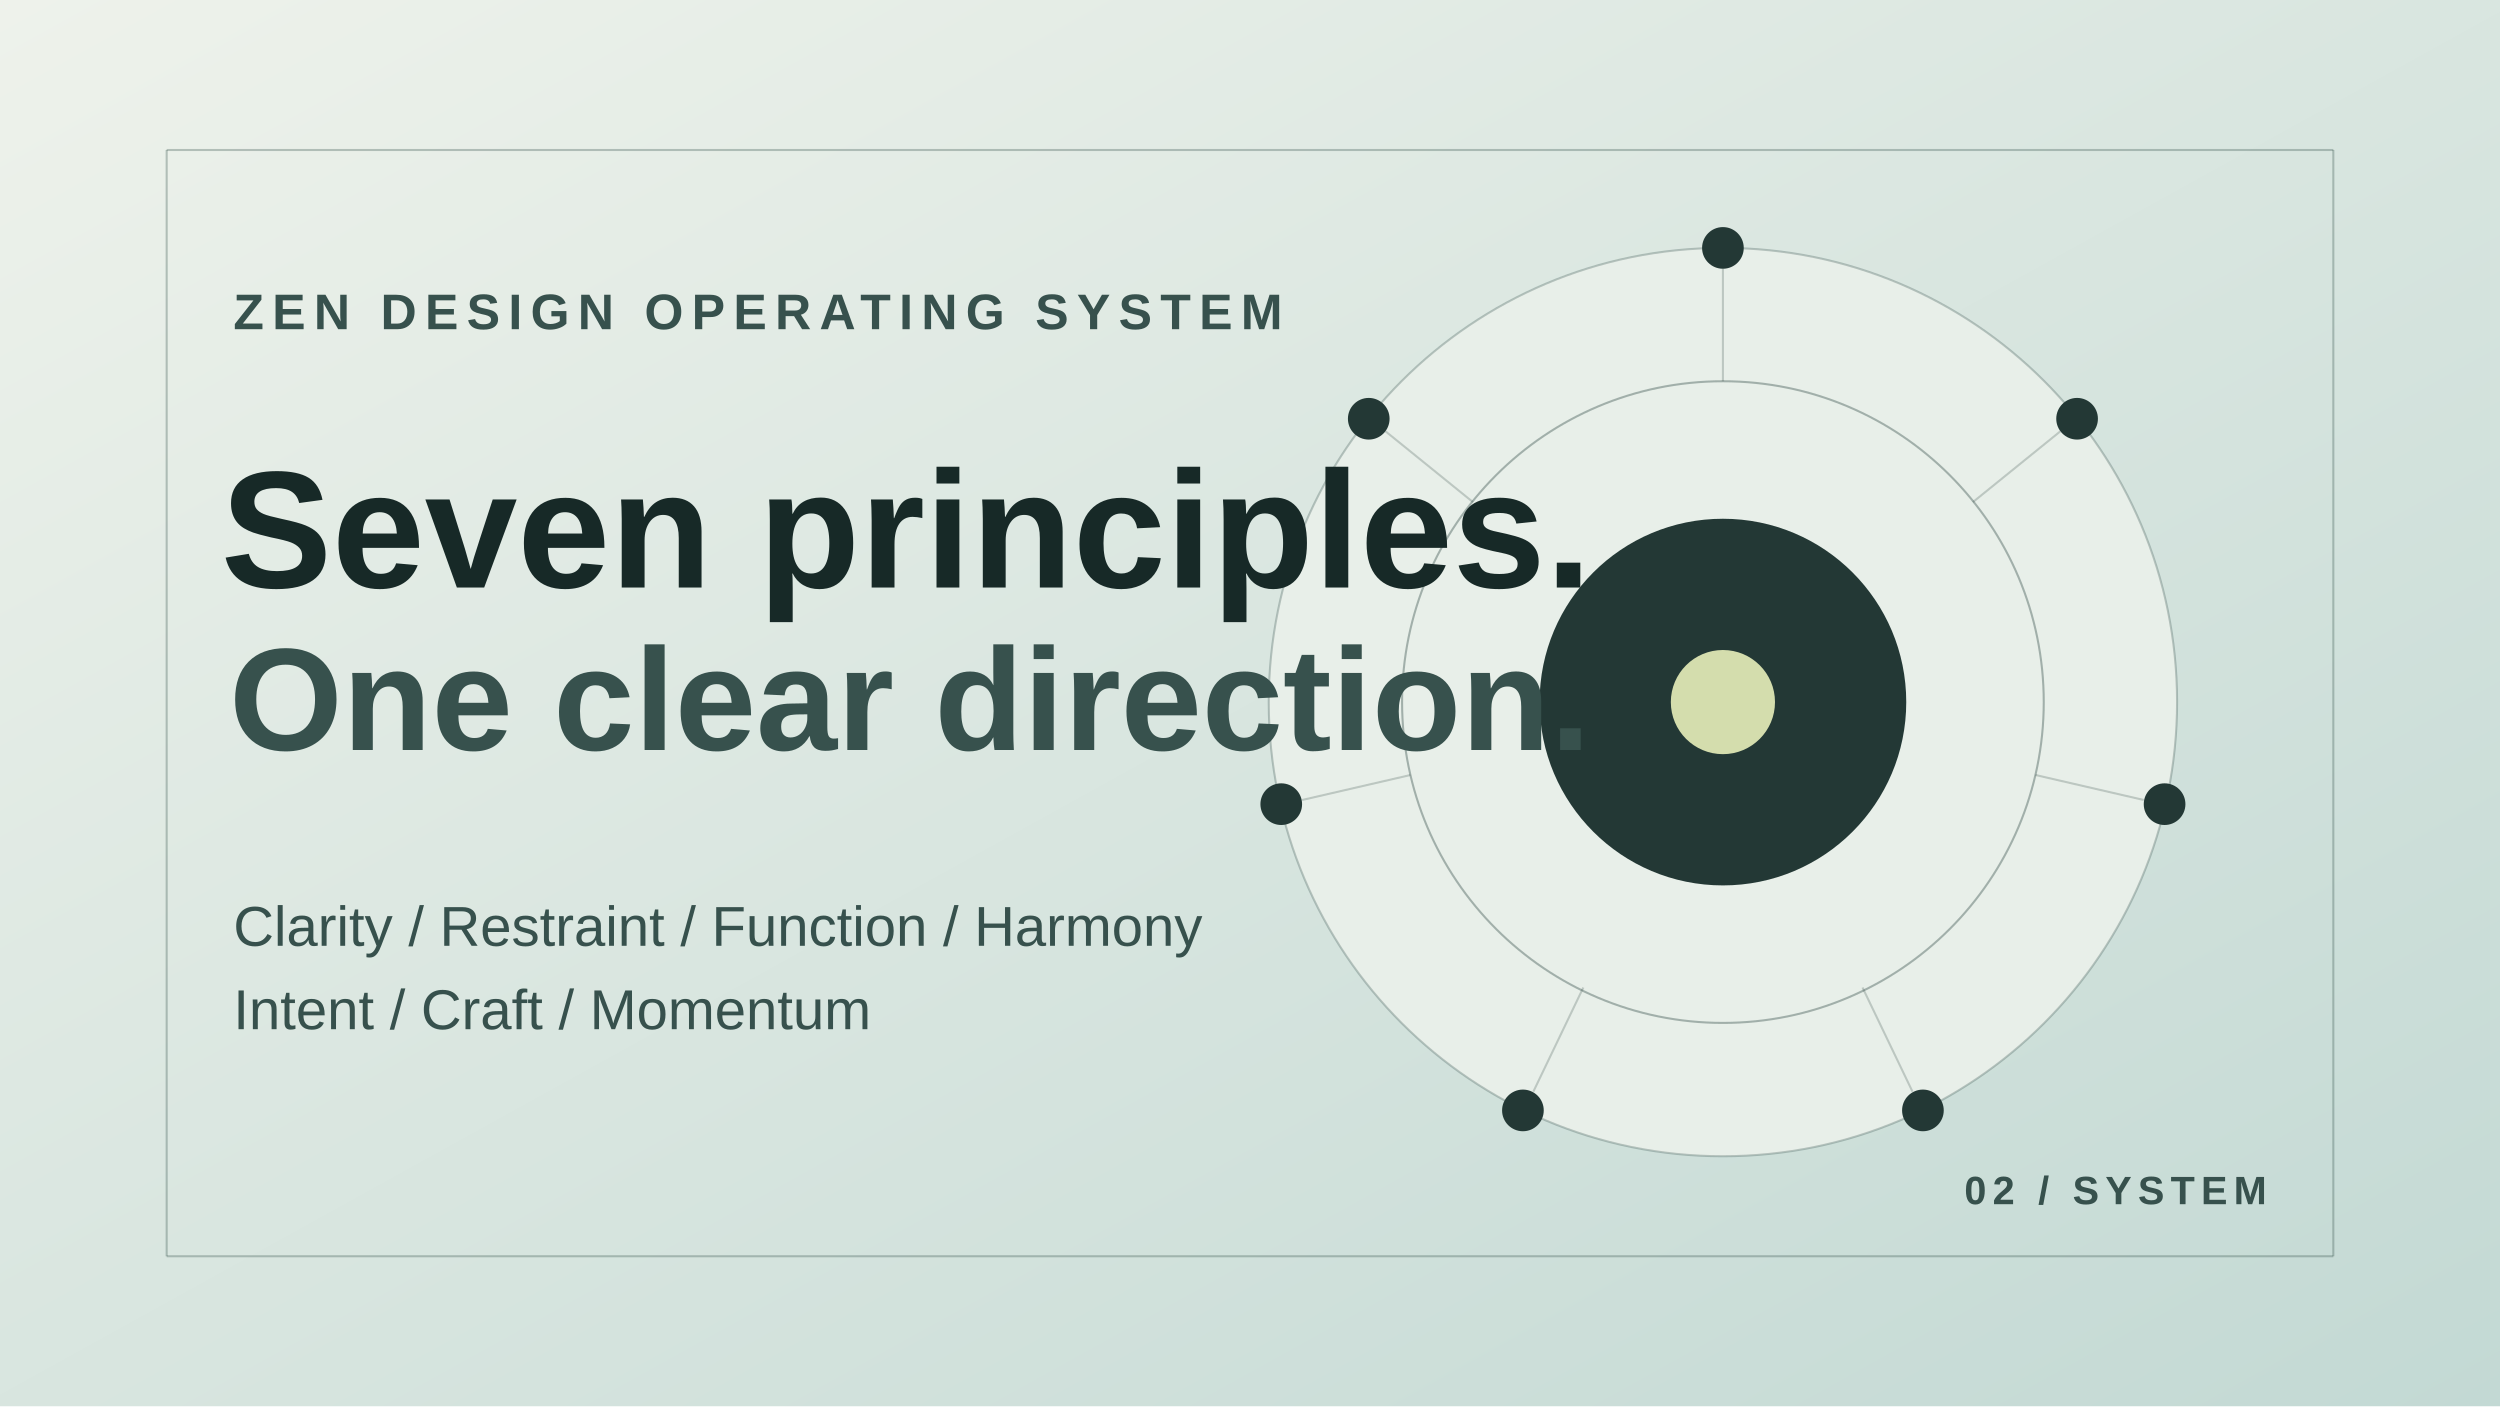
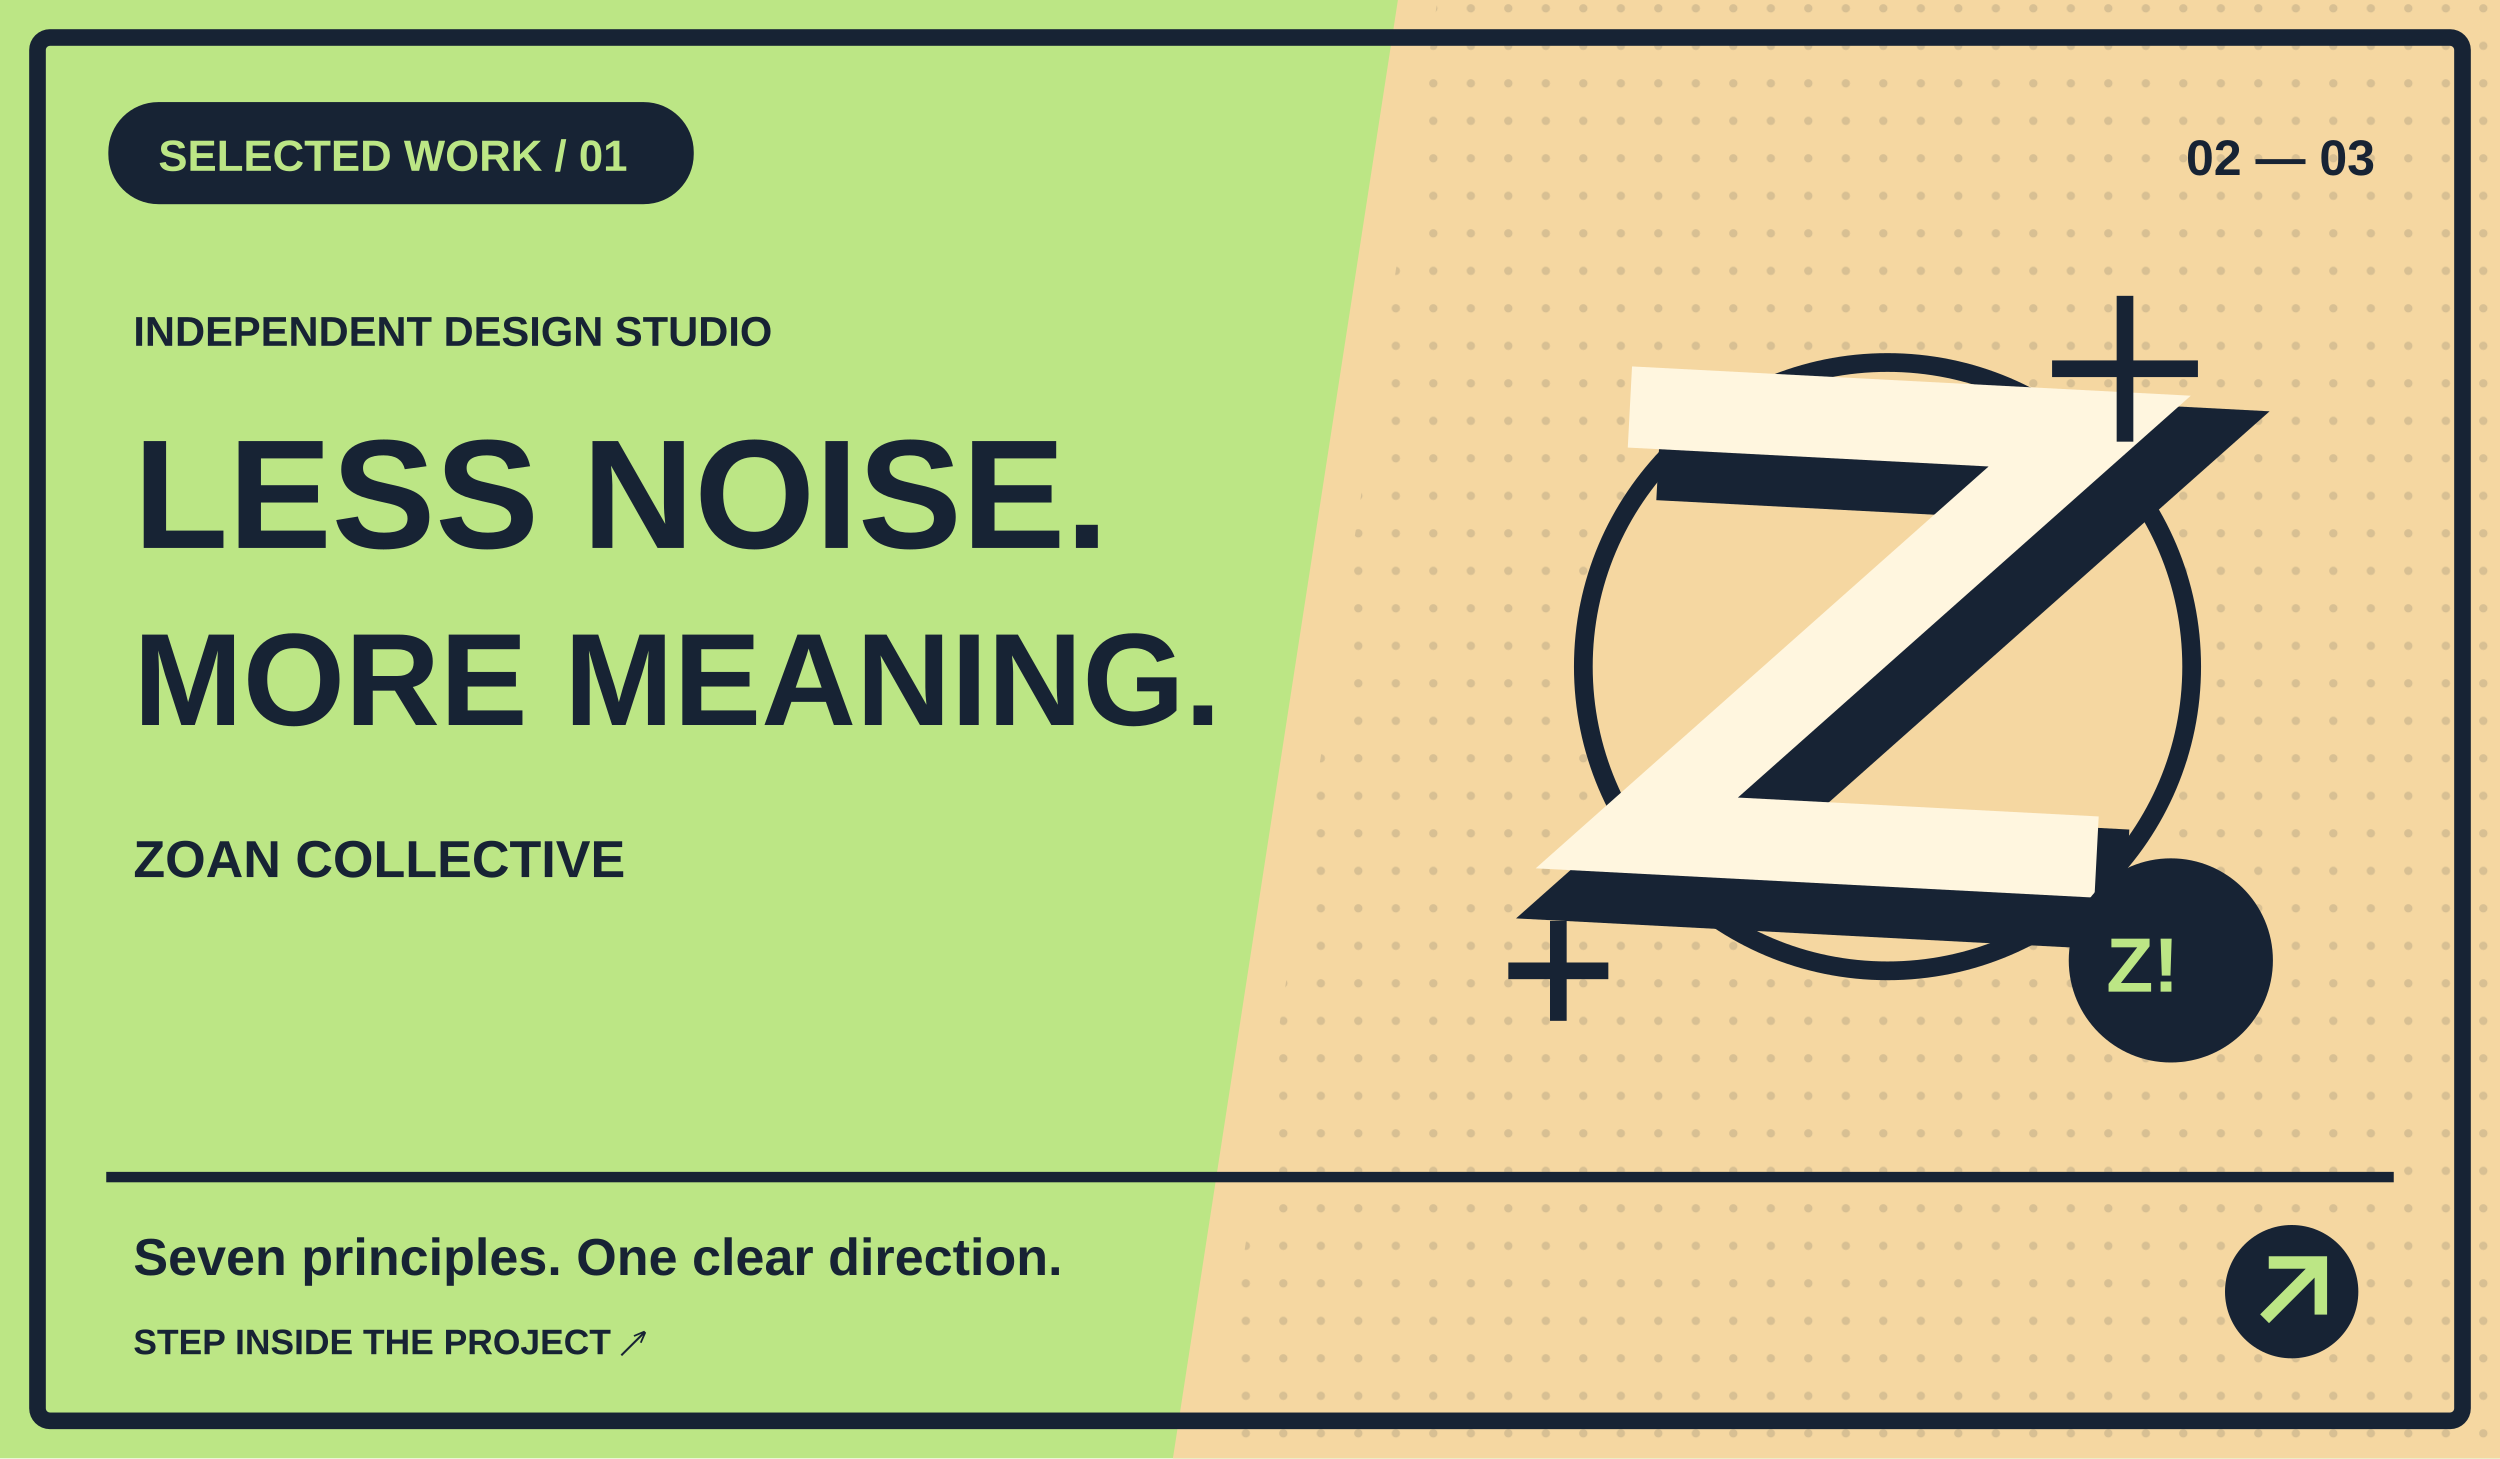
- <svg xmlns="http://www.w3.org/2000/svg" width="1200" height="675" viewBox="0 0 1200 675">
+ <svg xmlns="http://www.w3.org/2000/svg" width="1200" height="700" viewBox="0 0 1200 700">
  <defs>
-     <linearGradient id="zoanB" x1="0" y1="0" x2="1" y2="1">
-       <stop offset="0" stop-color="#eef2eb" />
-       <stop offset="1" stop-color="#c3d9d4" />
-     </linearGradient>
+     <pattern id="dots" width="18" height="18" patternUnits="userSpaceOnUse">
+       <circle cx="4" cy="4" r="2" fill="#172334" opacity=".13" />
+     </pattern>
  </defs>
-   <rect width="1200" height="675" fill="url(#zoanB)" />
-   <path d="M80 72H1120M80 603H1120" stroke="#37514d" stroke-opacity="0.32" />
-   <path d="M80 72V603M1120 72V603" stroke="#37514d" stroke-opacity="0.32" />
-   <g transform="translate(827 337)">
-     <circle r="218" fill="#e8efe9" stroke="#37514d" stroke-opacity="0.3" />
-     <circle r="154" fill="none" stroke="#37514d" stroke-opacity="0.4" />
-     <circle r="88" fill="#233835" />
-     <circle r="25" fill="#d4ddad" />
-     <g fill="#233835">
-       <circle cx="0" cy="-218" r="10" />
-       <circle cx="170" cy="-136" r="10" />
-       <circle cx="212" cy="49" r="10" />
-       <circle cx="96" cy="196" r="10" />
-       <circle cx="-96" cy="196" r="10" />
-       <circle cx="-212" cy="49" r="10" />
-       <circle cx="-170" cy="-136" r="10" />
-     </g>
-     <g stroke="#233835" stroke-opacity="0.22">
-       <path d="M0-208V-154M162-130L120-96M202 47L150 35M91 187L67 137M-91 187L-67 137M-202 47L-150 35M-162-130L-120-96" />
-     </g>
+   <rect width="1200" height="700" fill="#bce685" />
+   <path d="M671 0h529v700H563z" fill="#f5d7a1" />
+   <path d="M690 0h510v700H582z" fill="url(#dots)" />
+   <rect x="18" y="18" width="1164" height="664" rx="6" fill="none" stroke="#172334" stroke-width="8" />
+   <rect x="52" y="49" width="281" height="49" rx="24" fill="#172334" />
+   <text x="76" y="82" font-family="Arial, Helvetica, sans-serif" font-size="21" font-weight="900" fill="#bce685">SELECTED WORK / 01</text>
+   <text x="1140" y="84" font-family="Arial, Helvetica, sans-serif" font-size="24" font-weight="900" fill="#172334" text-anchor="end">02 — 03</text>
+   <text x="64" y="166" font-family="Arial, Helvetica, sans-serif" font-size="20" font-weight="900" fill="#172334">INDEPENDENT DESIGN STUDIO</text>
+   <text x="64" y="263" font-family="Arial, Helvetica, sans-serif" font-size="74.545" font-weight="900" fill="#172334">LESS NOISE.</text>
+   <text x="64" y="348" font-family="Arial, Helvetica, sans-serif" font-size="63.077" font-weight="900" fill="#172334">MORE MEANING.</text>
+   <text x="64" y="421" font-family="Arial, Helvetica, sans-serif" font-size="25" font-weight="900" fill="#172334">ZOAN COLLECTIVE</text>
+   <circle cx="906" cy="320" r="146" fill="#f5d7a1" stroke="#172334" stroke-width="9" stroke-linejoin="round" />
+   <g transform="rotate(3 906 320)">
+     <path d="M791 217h221L805 421h221" fill="none" stroke="#172334" stroke-width="58" />
+     <path d="M776 202h221L790 406h221" fill="none" stroke="#fff6df" stroke-width="39" />
  </g>
-   <text x="112" y="158" fill="#37514d" font-family="Amulya, Arial, sans-serif" font-size="24" font-weight="700" letter-spacing="4">ZEN DESIGN OPERATING SYSTEM</text>
-   <text x="106" y="282" fill="#172927" font-family="Amulya, Arial, sans-serif" font-size="80" font-weight="800">Seven principles.</text>
-   <text x="110" y="360" fill="#37514d" font-family="Amulya, Arial, sans-serif" font-size="70" font-weight="700">One clear direction.</text>
-   <text x="112" y="454" fill="#37514d" font-family="Amulya, Arial, sans-serif" font-size="27">Clarity / Restraint / Function / Harmony</text>
-   <text x="112" y="494" fill="#37514d" font-family="Amulya, Arial, sans-serif" font-size="27">Intent / Craft / Momentum</text>
-   <text x="1088" y="578" fill="#37514d" font-family="Amulya, Arial, sans-serif" font-size="19" font-weight="700" letter-spacing="3" text-anchor="end">02 / SYSTEM</text>
+   <circle cx="1042" cy="461" r="49" fill="#172334" />
+   <text x="1011" y="476" font-family="Arial, Helvetica, sans-serif" font-size="37" font-weight="900" fill="#bce685">Z!</text>
+   <path d="M1020 142v70m-35-35h70M748 442v48m-24-24h48" stroke="#172334" stroke-width="8" />
+   <path d="M51 565h1098" stroke="#172334" stroke-width="5" />
+   <text x="64" y="612" font-family="Arial, Helvetica, sans-serif" font-size="25" font-weight="900" fill="#172334">Seven principles. One clear direction.</text>
+   <text x="64" y="650" font-family="Arial, Helvetica, sans-serif" font-size="17" font-weight="900" fill="#172334">STEP INSIDE THE PROJECT ↗</text>
+   <circle cx="1100" cy="620" r="32" fill="#172334" />
+   <path d="M1087 633l27-27m-25 0h25v25" fill="none" stroke="#bce685" stroke-width="6" />
</svg>
